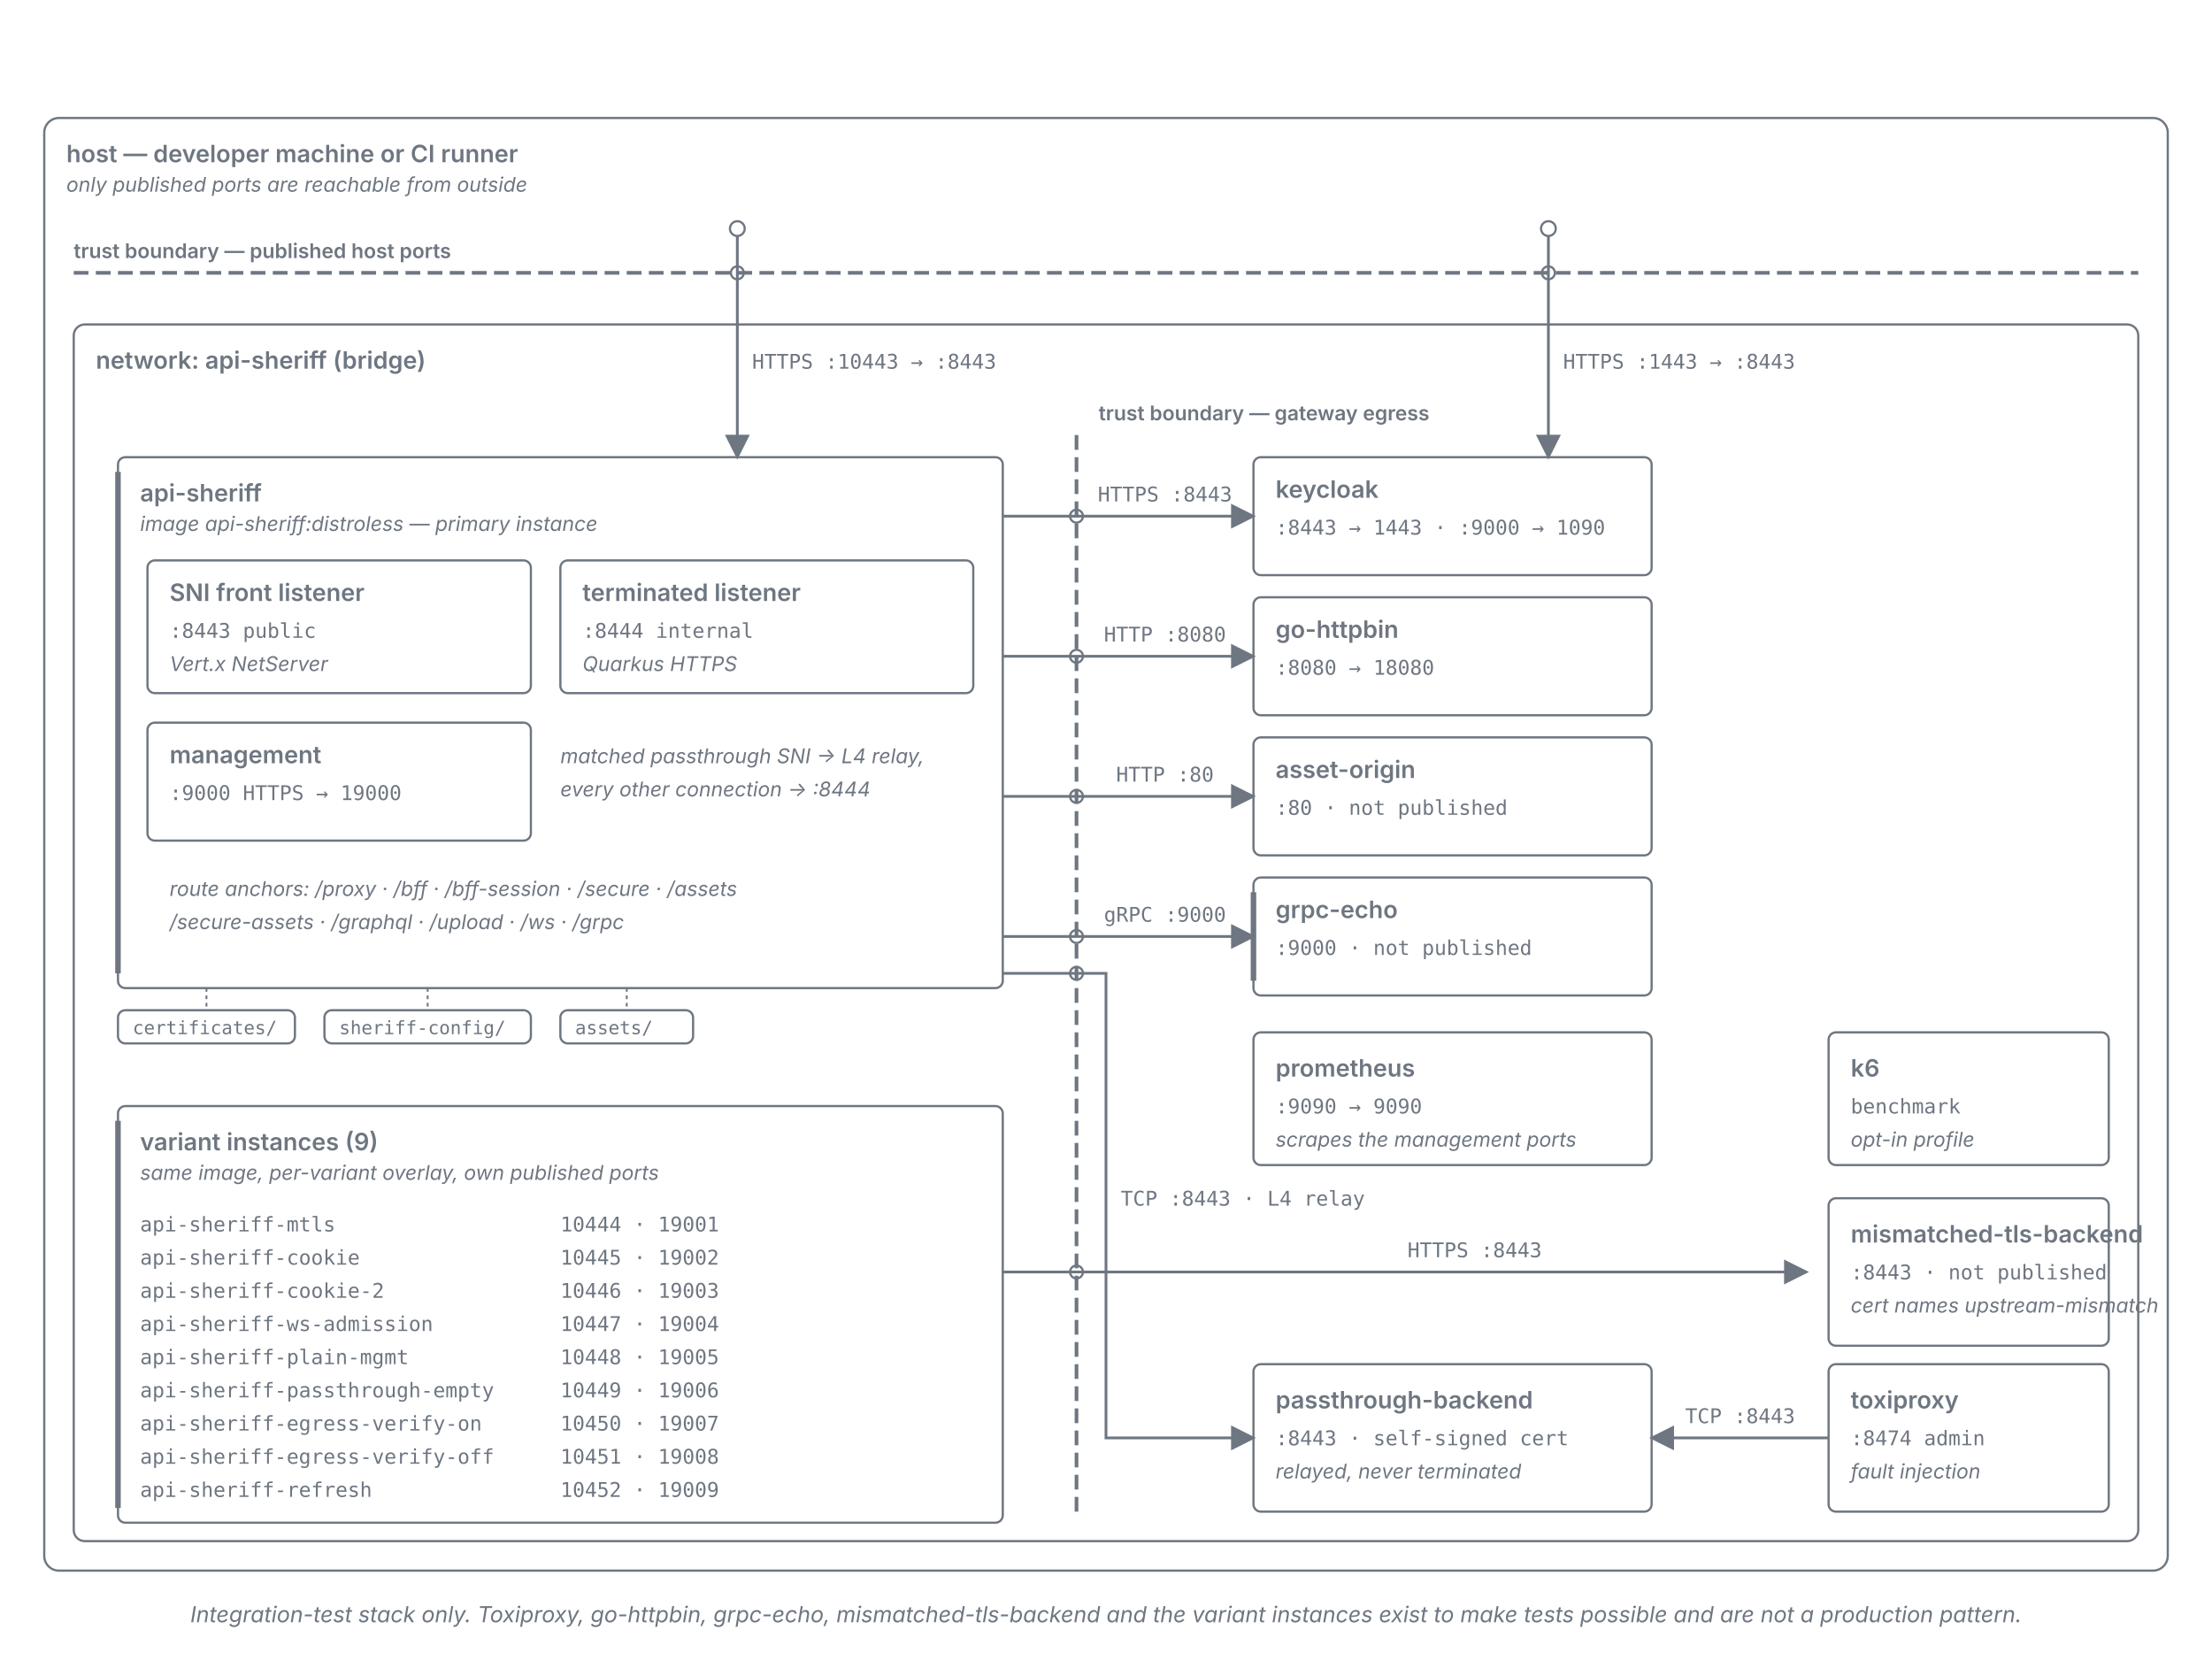
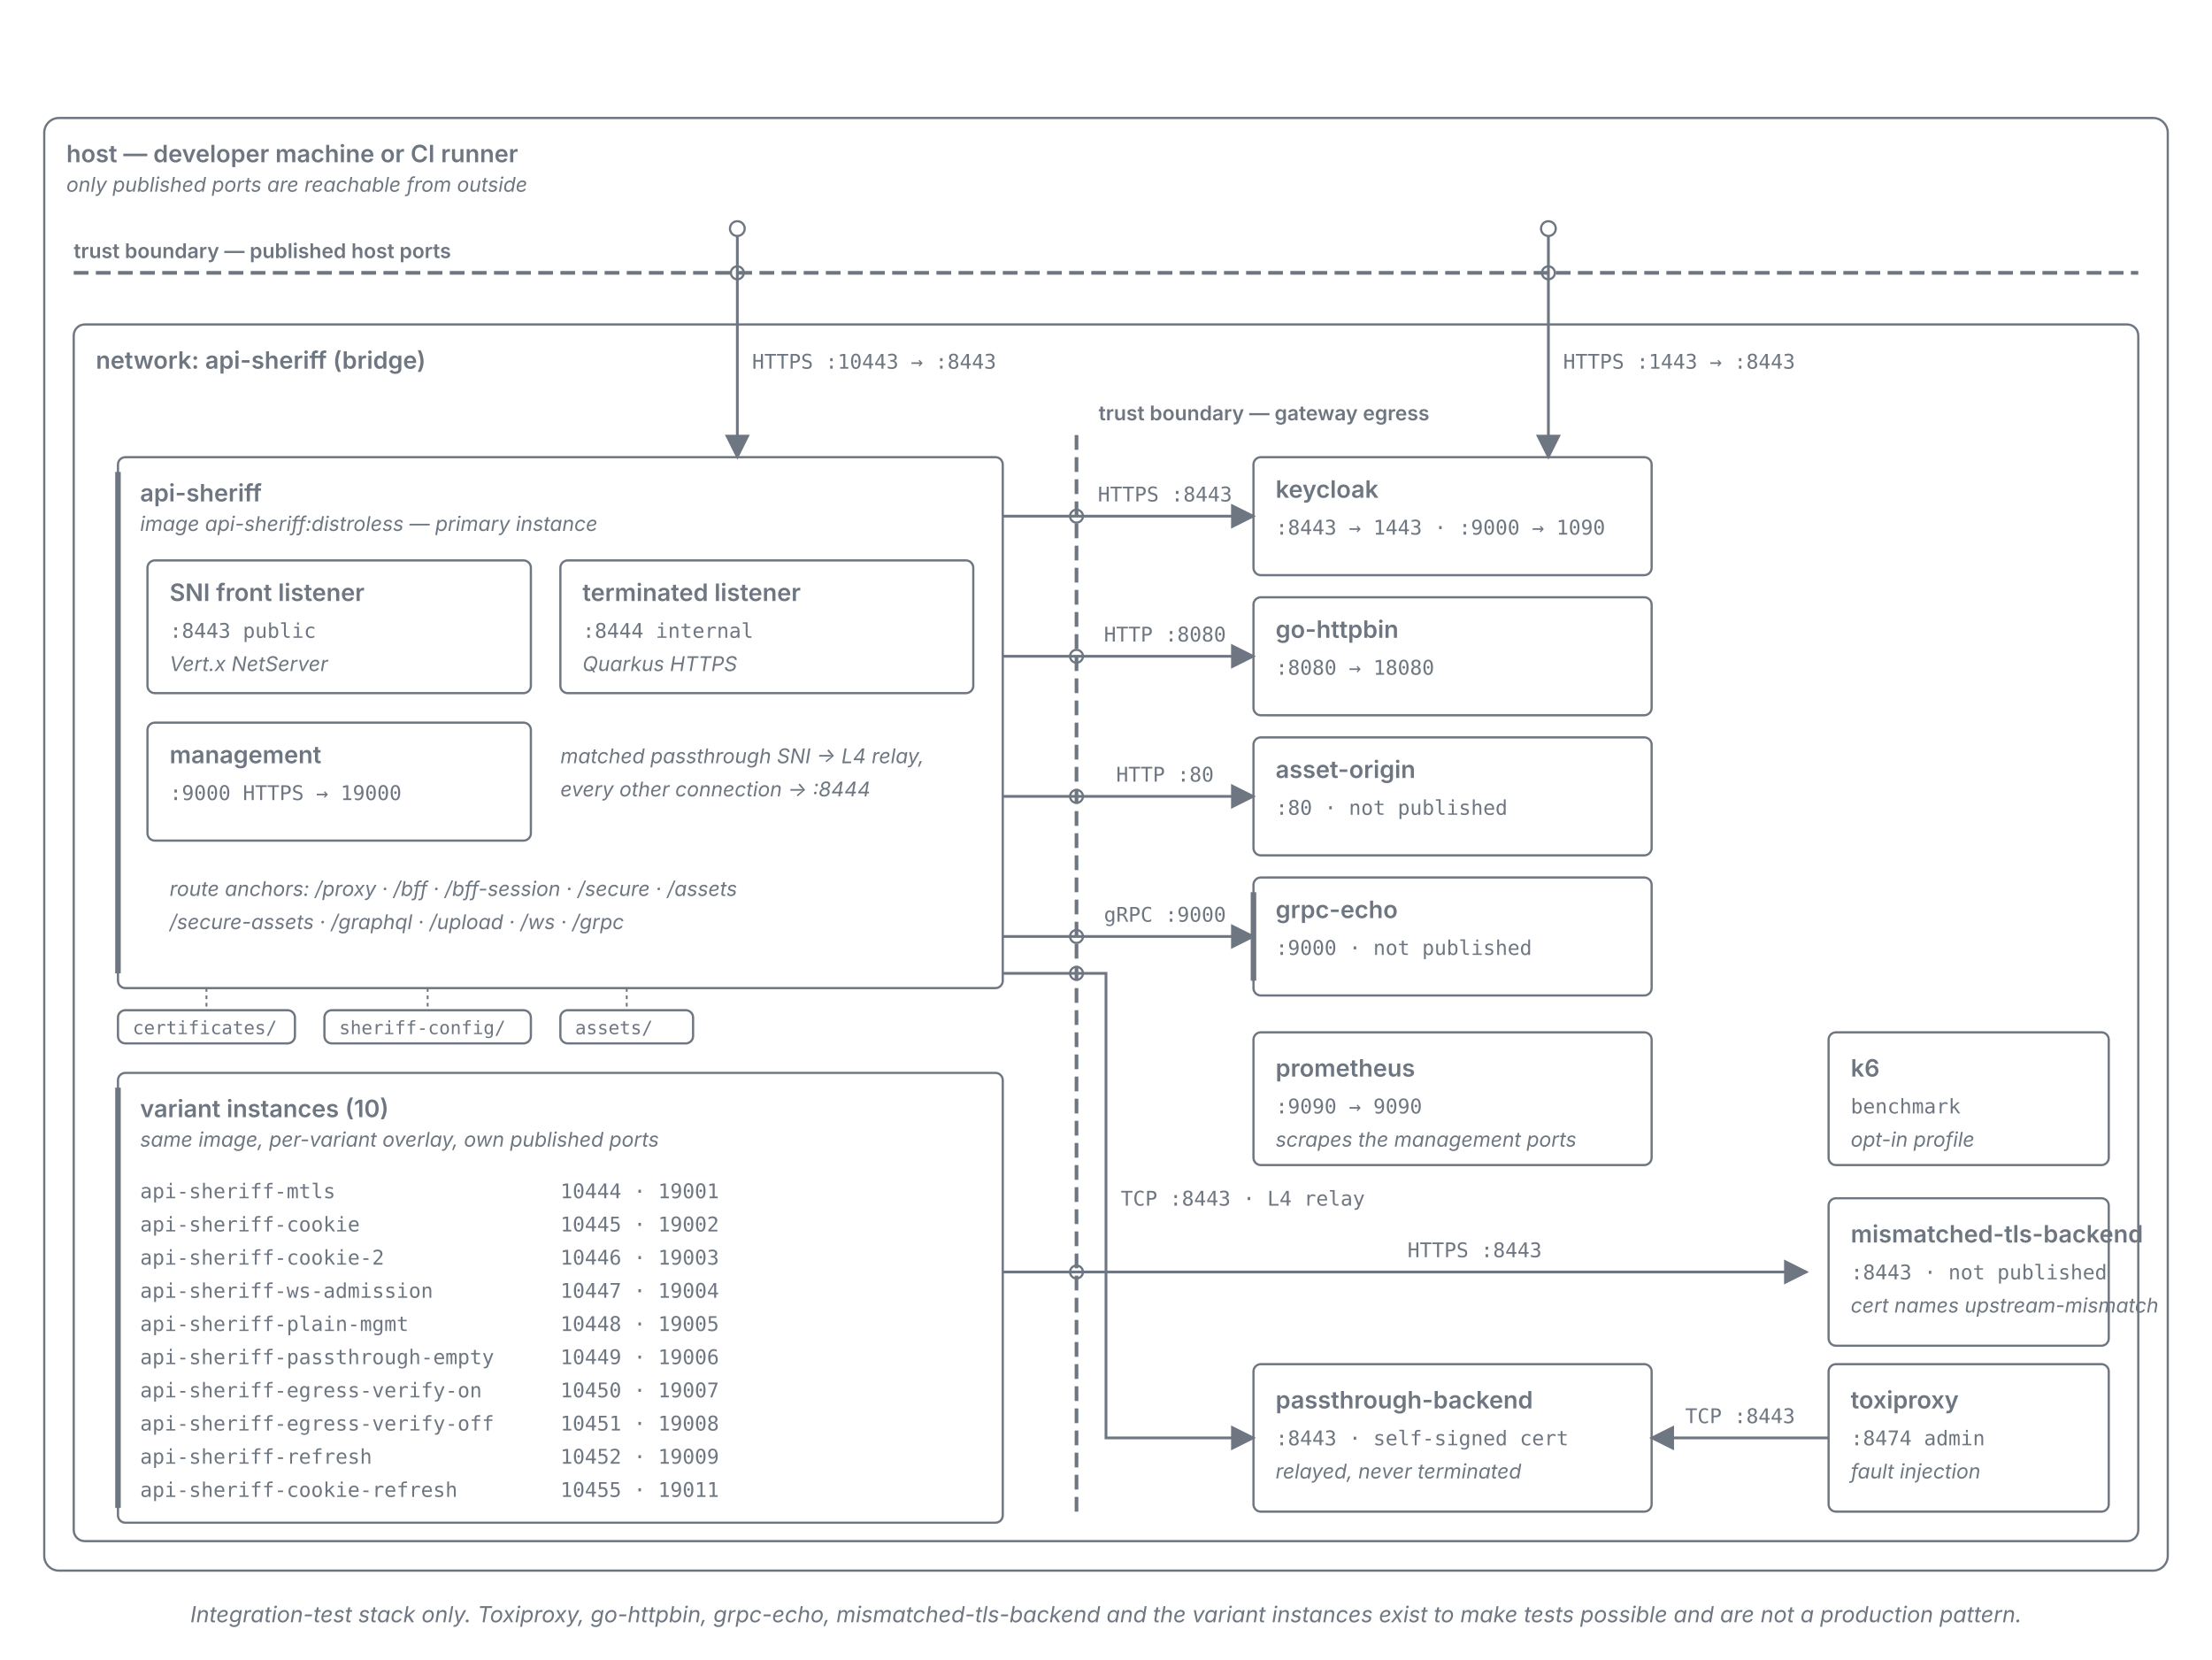
<svg xmlns="http://www.w3.org/2000/svg" viewBox="0 0 1200 900" role="img" aria-labelledby="title desc" font-family="ui-sans-serif, -apple-system, system-ui, 'Segoe UI', sans-serif">
  <defs>
    <marker id="arrow" viewBox="0 0 10 10" refX="9" refY="5" markerWidth="9" markerHeight="9" orient="auto">
      <path d="M0,0 L10,5 L0,10 z" class="arrow-fill" />
    </marker>
    <style>
      .stroke      { stroke: #6e7681; stroke-width: 1.2; fill: none; }
      .encl        { font-size: 13px; font-weight: 600; fill: #6e7681; }
      .encl-sub    { font-size: 11px; fill: #6e7681; font-style: italic; }
      .item        { font-size: 11px; fill: #6e7681; font-family: ui-monospace, "SF Mono", Menlo, Consolas, monospace; }
      .own-bar     { stroke: #6e7681; stroke-width: 3; }
      .trust       { stroke: #6e7681; stroke-width: 2; stroke-dasharray: 8 4; fill: none; }
      .trust-lbl   { font-size: 11px; font-weight: 600; fill: #6e7681; }
      .trust-cross { stroke: #6e7681; stroke-width: 1.2; fill: none; }
      .arrow       { stroke: #6e7681; stroke-width: 1.5; fill: none; }
      .arrow-fill  { fill: #6e7681; }
      .edge-lbl    { font-size: 11px; fill: #6e7681; text-anchor: middle; font-family: ui-monospace, "SF Mono", Menlo, Consolas, monospace; }
      .edge-lbl-l  { font-size: 11px; fill: #6e7681; font-family: ui-monospace, "SF Mono", Menlo, Consolas, monospace; }
      .mount-stem  { stroke: #6e7681; stroke-width: 1; stroke-dasharray: 2 2; fill: none; }
      .mount       { font-size: 10px; fill: #6e7681; font-family: ui-monospace, "SF Mono", Menlo, Consolas, monospace; }
      .caption     { font-size: 12px; fill: #6e7681; text-anchor: middle; font-style: italic; }
    </style>
  </defs>
  <rect class="stroke" x="24" y="64" width="1152" height="788" rx="8" />
  <text x="36" y="88" class="encl">host — developer machine or CI runner</text>
  <text x="36" y="104" class="encl-sub">only published ports are reachable from outside</text>
  <circle class="stroke" cx="400" cy="124" r="4" />
  <circle class="stroke" cx="840" cy="124" r="4" />
  <line class="trust" x1="40" y1="148" x2="1160" y2="148" />
  <text x="40" y="140" class="trust-lbl">trust boundary — published host ports</text>
  <rect class="stroke" x="40" y="176" width="1120" height="660" rx="6" />
  <text x="52" y="200" class="encl">network: api-sheriff (bridge)</text>
  <line class="trust" x1="584" y1="236" x2="584" y2="820" />
  <text x="596" y="228" class="trust-lbl">trust boundary — gateway egress</text>
  <line class="arrow" x1="400" y1="128" x2="400" y2="248" marker-end="url(#arrow)" />
  <text x="408" y="200" class="edge-lbl-l">HTTPS :10443 → :8443</text>
  <circle class="trust-cross" cx="400" cy="148" r="3.5" />
  <line class="arrow" x1="840" y1="128" x2="840" y2="248" marker-end="url(#arrow)" />
  <text x="848" y="200" class="edge-lbl-l">HTTPS :1443 → :8443</text>
  <circle class="trust-cross" cx="840" cy="148" r="3.5" />
  <rect class="stroke" x="64" y="248" width="480" height="288" rx="4" />
  <line class="own-bar" x1="64" y1="256" x2="64" y2="528" />
  <text x="76" y="272" class="encl">api-sheriff</text>
  <text x="76" y="288" class="encl-sub">image api-sheriff:distroless — primary instance</text>
  <rect class="stroke" x="80" y="304" width="208" height="72" rx="4" />
  <text x="92" y="326" class="encl">SNI front listener</text>
  <text x="92" y="346" class="item">:8443 public</text>
  <text x="92" y="364" class="encl-sub">Vert.x NetServer</text>
  <rect class="stroke" x="304" y="304" width="224" height="72" rx="4" />
  <text x="316" y="326" class="encl">terminated listener</text>
  <text x="316" y="346" class="item">:8444 internal</text>
  <text x="316" y="364" class="encl-sub">Quarkus HTTPS</text>
  <rect class="stroke" x="80" y="392" width="208" height="64" rx="4" />
  <text x="92" y="414" class="encl">management</text>
  <text x="92" y="434" class="item">:9000 HTTPS → 19000</text>
  <text x="304" y="414" class="encl-sub">matched passthrough SNI → L4 relay,</text>
  <text x="304" y="432" class="encl-sub">every other connection → :8444</text>
  <text x="92" y="486" class="encl-sub">route anchors: /proxy · /bff · /bff-session · /secure · /assets</text>
  <text x="92" y="504" class="encl-sub">/secure-assets · /graphql · /upload · /ws · /grpc</text>
  <line class="mount-stem" x1="112" y1="536" x2="112" y2="548" />
  <rect class="stroke" x="64" y="548" width="96" height="18" rx="4" />
  <text x="72" y="561" class="mount">certificates/</text>
  <line class="mount-stem" x1="232" y1="536" x2="232" y2="548" />
  <rect class="stroke" x="176" y="548" width="112" height="18" rx="4" />
  <text x="184" y="561" class="mount">sheriff-config/</text>
  <line class="mount-stem" x1="340" y1="536" x2="340" y2="548" />
  <rect class="stroke" x="304" y="548" width="72" height="18" rx="4" />
  <text x="312" y="561" class="mount">assets/</text>
-   <rect class="stroke" x="64" y="600" width="480" height="226" rx="4" />
-   <line class="own-bar" x1="64" y1="608" x2="64" y2="818" />
-   <text x="76" y="624" class="encl">variant instances (9)</text>
-   <text x="76" y="640" class="encl-sub">same image, per-variant overlay, own published ports</text>
-   <text x="76" y="668" class="item">api-sheriff-mtls</text>
-   <text x="76" y="686" class="item">api-sheriff-cookie</text>
-   <text x="76" y="704" class="item">api-sheriff-cookie-2</text>
-   <text x="76" y="722" class="item">api-sheriff-ws-admission</text>
-   <text x="76" y="740" class="item">api-sheriff-plain-mgmt</text>
-   <text x="76" y="758" class="item">api-sheriff-passthrough-empty</text>
-   <text x="76" y="776" class="item">api-sheriff-egress-verify-on</text>
-   <text x="76" y="794" class="item">api-sheriff-egress-verify-off</text>
-   <text x="76" y="812" class="item">api-sheriff-refresh</text>
-   <text x="304" y="668" class="item">10444 · 19001</text>
-   <text x="304" y="686" class="item">10445 · 19002</text>
-   <text x="304" y="704" class="item">10446 · 19003</text>
-   <text x="304" y="722" class="item">10447 · 19004</text>
-   <text x="304" y="740" class="item">10448 · 19005</text>
-   <text x="304" y="758" class="item">10449 · 19006</text>
-   <text x="304" y="776" class="item">10450 · 19007</text>
-   <text x="304" y="794" class="item">10451 · 19008</text>
-   <text x="304" y="812" class="item">10452 · 19009</text>
+   <rect class="stroke" x="64" y="582" width="480" height="244" rx="4" />
+   <line class="own-bar" x1="64" y1="590" x2="64" y2="818" />
+   <text x="76" y="606" class="encl">variant instances (10)</text>
+   <text x="76" y="622" class="encl-sub">same image, per-variant overlay, own published ports</text>
+   <text x="76" y="650" class="item">api-sheriff-mtls</text>
+   <text x="76" y="668" class="item">api-sheriff-cookie</text>
+   <text x="76" y="686" class="item">api-sheriff-cookie-2</text>
+   <text x="76" y="704" class="item">api-sheriff-ws-admission</text>
+   <text x="76" y="722" class="item">api-sheriff-plain-mgmt</text>
+   <text x="76" y="740" class="item">api-sheriff-passthrough-empty</text>
+   <text x="76" y="758" class="item">api-sheriff-egress-verify-on</text>
+   <text x="76" y="776" class="item">api-sheriff-egress-verify-off</text>
+   <text x="76" y="794" class="item">api-sheriff-refresh</text>
+   <text x="76" y="812" class="item">api-sheriff-cookie-refresh</text>
+   <text x="304" y="650" class="item">10444 · 19001</text>
+   <text x="304" y="668" class="item">10445 · 19002</text>
+   <text x="304" y="686" class="item">10446 · 19003</text>
+   <text x="304" y="704" class="item">10447 · 19004</text>
+   <text x="304" y="722" class="item">10448 · 19005</text>
+   <text x="304" y="740" class="item">10449 · 19006</text>
+   <text x="304" y="758" class="item">10450 · 19007</text>
+   <text x="304" y="776" class="item">10451 · 19008</text>
+   <text x="304" y="794" class="item">10452 · 19009</text>
+   <text x="304" y="812" class="item">10455 · 19011</text>
  <rect class="stroke" x="680" y="248" width="216" height="64" rx="4" />
  <text x="692" y="270" class="encl">keycloak</text>
  <text x="692" y="290" class="item">:8443 → 1443 · :9000 → 1090</text>
  <rect class="stroke" x="680" y="324" width="216" height="64" rx="4" />
  <text x="692" y="346" class="encl">go-httpbin</text>
  <text x="692" y="366" class="item">:8080 → 18080</text>
  <rect class="stroke" x="680" y="400" width="216" height="64" rx="4" />
  <text x="692" y="422" class="encl">asset-origin</text>
  <text x="692" y="442" class="item">:80 · not published</text>
  <rect class="stroke" x="680" y="476" width="216" height="64" rx="4" />
  <line class="own-bar" x1="680" y1="484" x2="680" y2="532" />
  <text x="692" y="498" class="encl">grpc-echo</text>
  <text x="692" y="518" class="item">:9000 · not published</text>
  <line class="arrow" x1="544" y1="280" x2="680" y2="280" marker-end="url(#arrow)" />
  <text x="632" y="272" class="edge-lbl">HTTPS :8443</text>
  <circle class="trust-cross" cx="584" cy="280" r="3.5" />
  <line class="arrow" x1="544" y1="356" x2="680" y2="356" marker-end="url(#arrow)" />
  <text x="632" y="348" class="edge-lbl">HTTP :8080</text>
  <circle class="trust-cross" cx="584" cy="356" r="3.5" />
  <line class="arrow" x1="544" y1="432" x2="680" y2="432" marker-end="url(#arrow)" />
  <text x="632" y="424" class="edge-lbl">HTTP :80</text>
  <circle class="trust-cross" cx="584" cy="432" r="3.5" />
  <line class="arrow" x1="544" y1="508" x2="680" y2="508" marker-end="url(#arrow)" />
  <text x="632" y="500" class="edge-lbl">gRPC :9000</text>
  <circle class="trust-cross" cx="584" cy="508" r="3.5" />
  <rect class="stroke" x="680" y="560" width="216" height="72" rx="4" />
  <text x="692" y="584" class="encl">prometheus</text>
  <text x="692" y="604" class="item">:9090 → 9090</text>
  <text x="692" y="622" class="encl-sub">scrapes the management ports</text>
  <rect class="stroke" x="992" y="560" width="152" height="72" rx="4" />
  <text x="1004" y="584" class="encl">k6</text>
  <text x="1004" y="604" class="item">benchmark</text>
  <text x="1004" y="622" class="encl-sub">opt-in profile</text>
  <rect class="stroke" x="680" y="740" width="216" height="80" rx="4" />
  <text x="692" y="764" class="encl">passthrough-backend</text>
  <text x="692" y="784" class="item">:8443 · self-signed cert</text>
  <text x="692" y="802" class="encl-sub">relayed, never terminated</text>
  <rect class="stroke" x="992" y="650" width="152" height="80" rx="4" />
  <text x="1004" y="674" class="encl">mismatched-tls-backend</text>
  <text x="1004" y="694" class="item">:8443 · not published</text>
  <text x="1004" y="712" class="encl-sub">cert names upstream-mismatch</text>
  <line class="arrow" x1="544" y1="690" x2="980" y2="690" marker-end="url(#arrow)" />
  <text x="800" y="682" class="edge-lbl">HTTPS :8443</text>
  <circle class="trust-cross" cx="584" cy="690" r="3.5" />
  <rect class="stroke" x="992" y="740" width="152" height="80" rx="4" />
  <text x="1004" y="764" class="encl">toxiproxy</text>
  <text x="1004" y="784" class="item">:8474 admin</text>
  <text x="1004" y="802" class="encl-sub">fault injection</text>
  <polyline class="arrow" points="544,528 600,528 600,780 680,780" marker-end="url(#arrow)" />
  <text x="608" y="654" class="edge-lbl-l">TCP :8443 · L4 relay</text>
  <circle class="trust-cross" cx="584" cy="528" r="3.5" />
  <line class="arrow" x1="992" y1="780" x2="896" y2="780" marker-end="url(#arrow)" />
  <text x="944" y="772" class="edge-lbl">TCP :8443</text>
  <text x="600" y="880" class="caption">Integration-test stack only. Toxiproxy, go-httpbin, grpc-echo, mismatched-tls-backend and the variant instances exist to make tests possible and are not a production pattern.</text>
</svg>
